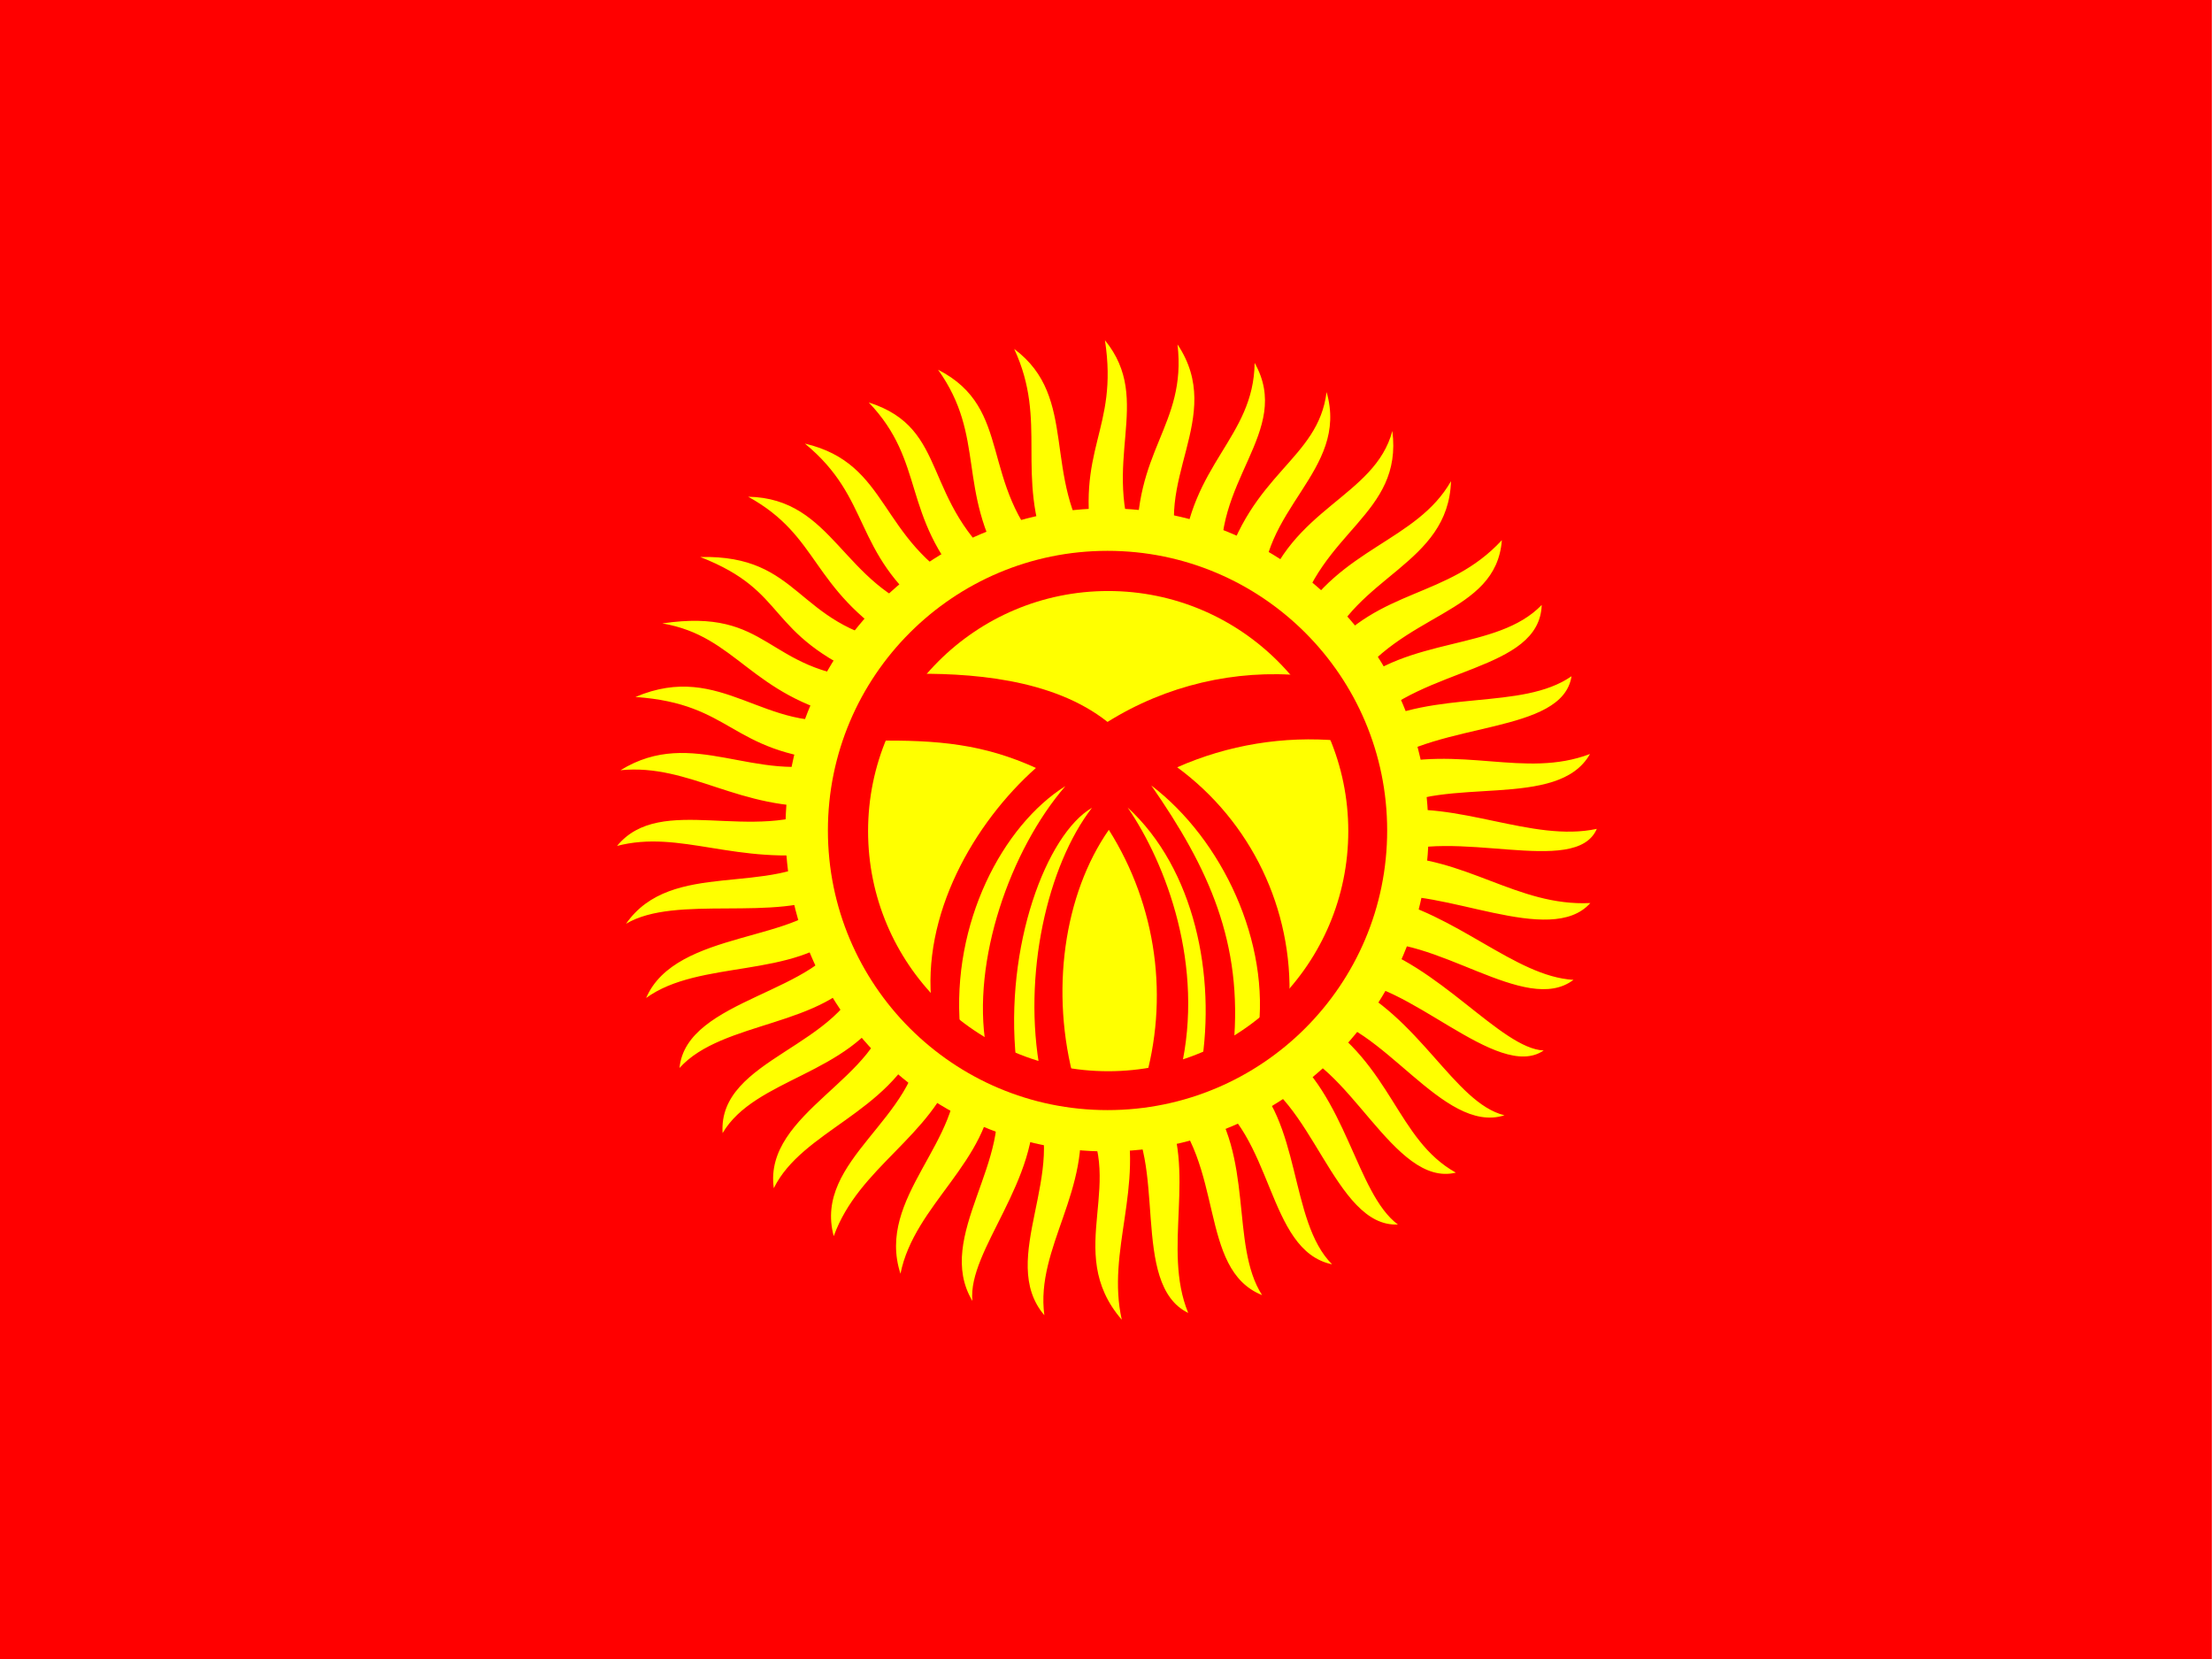
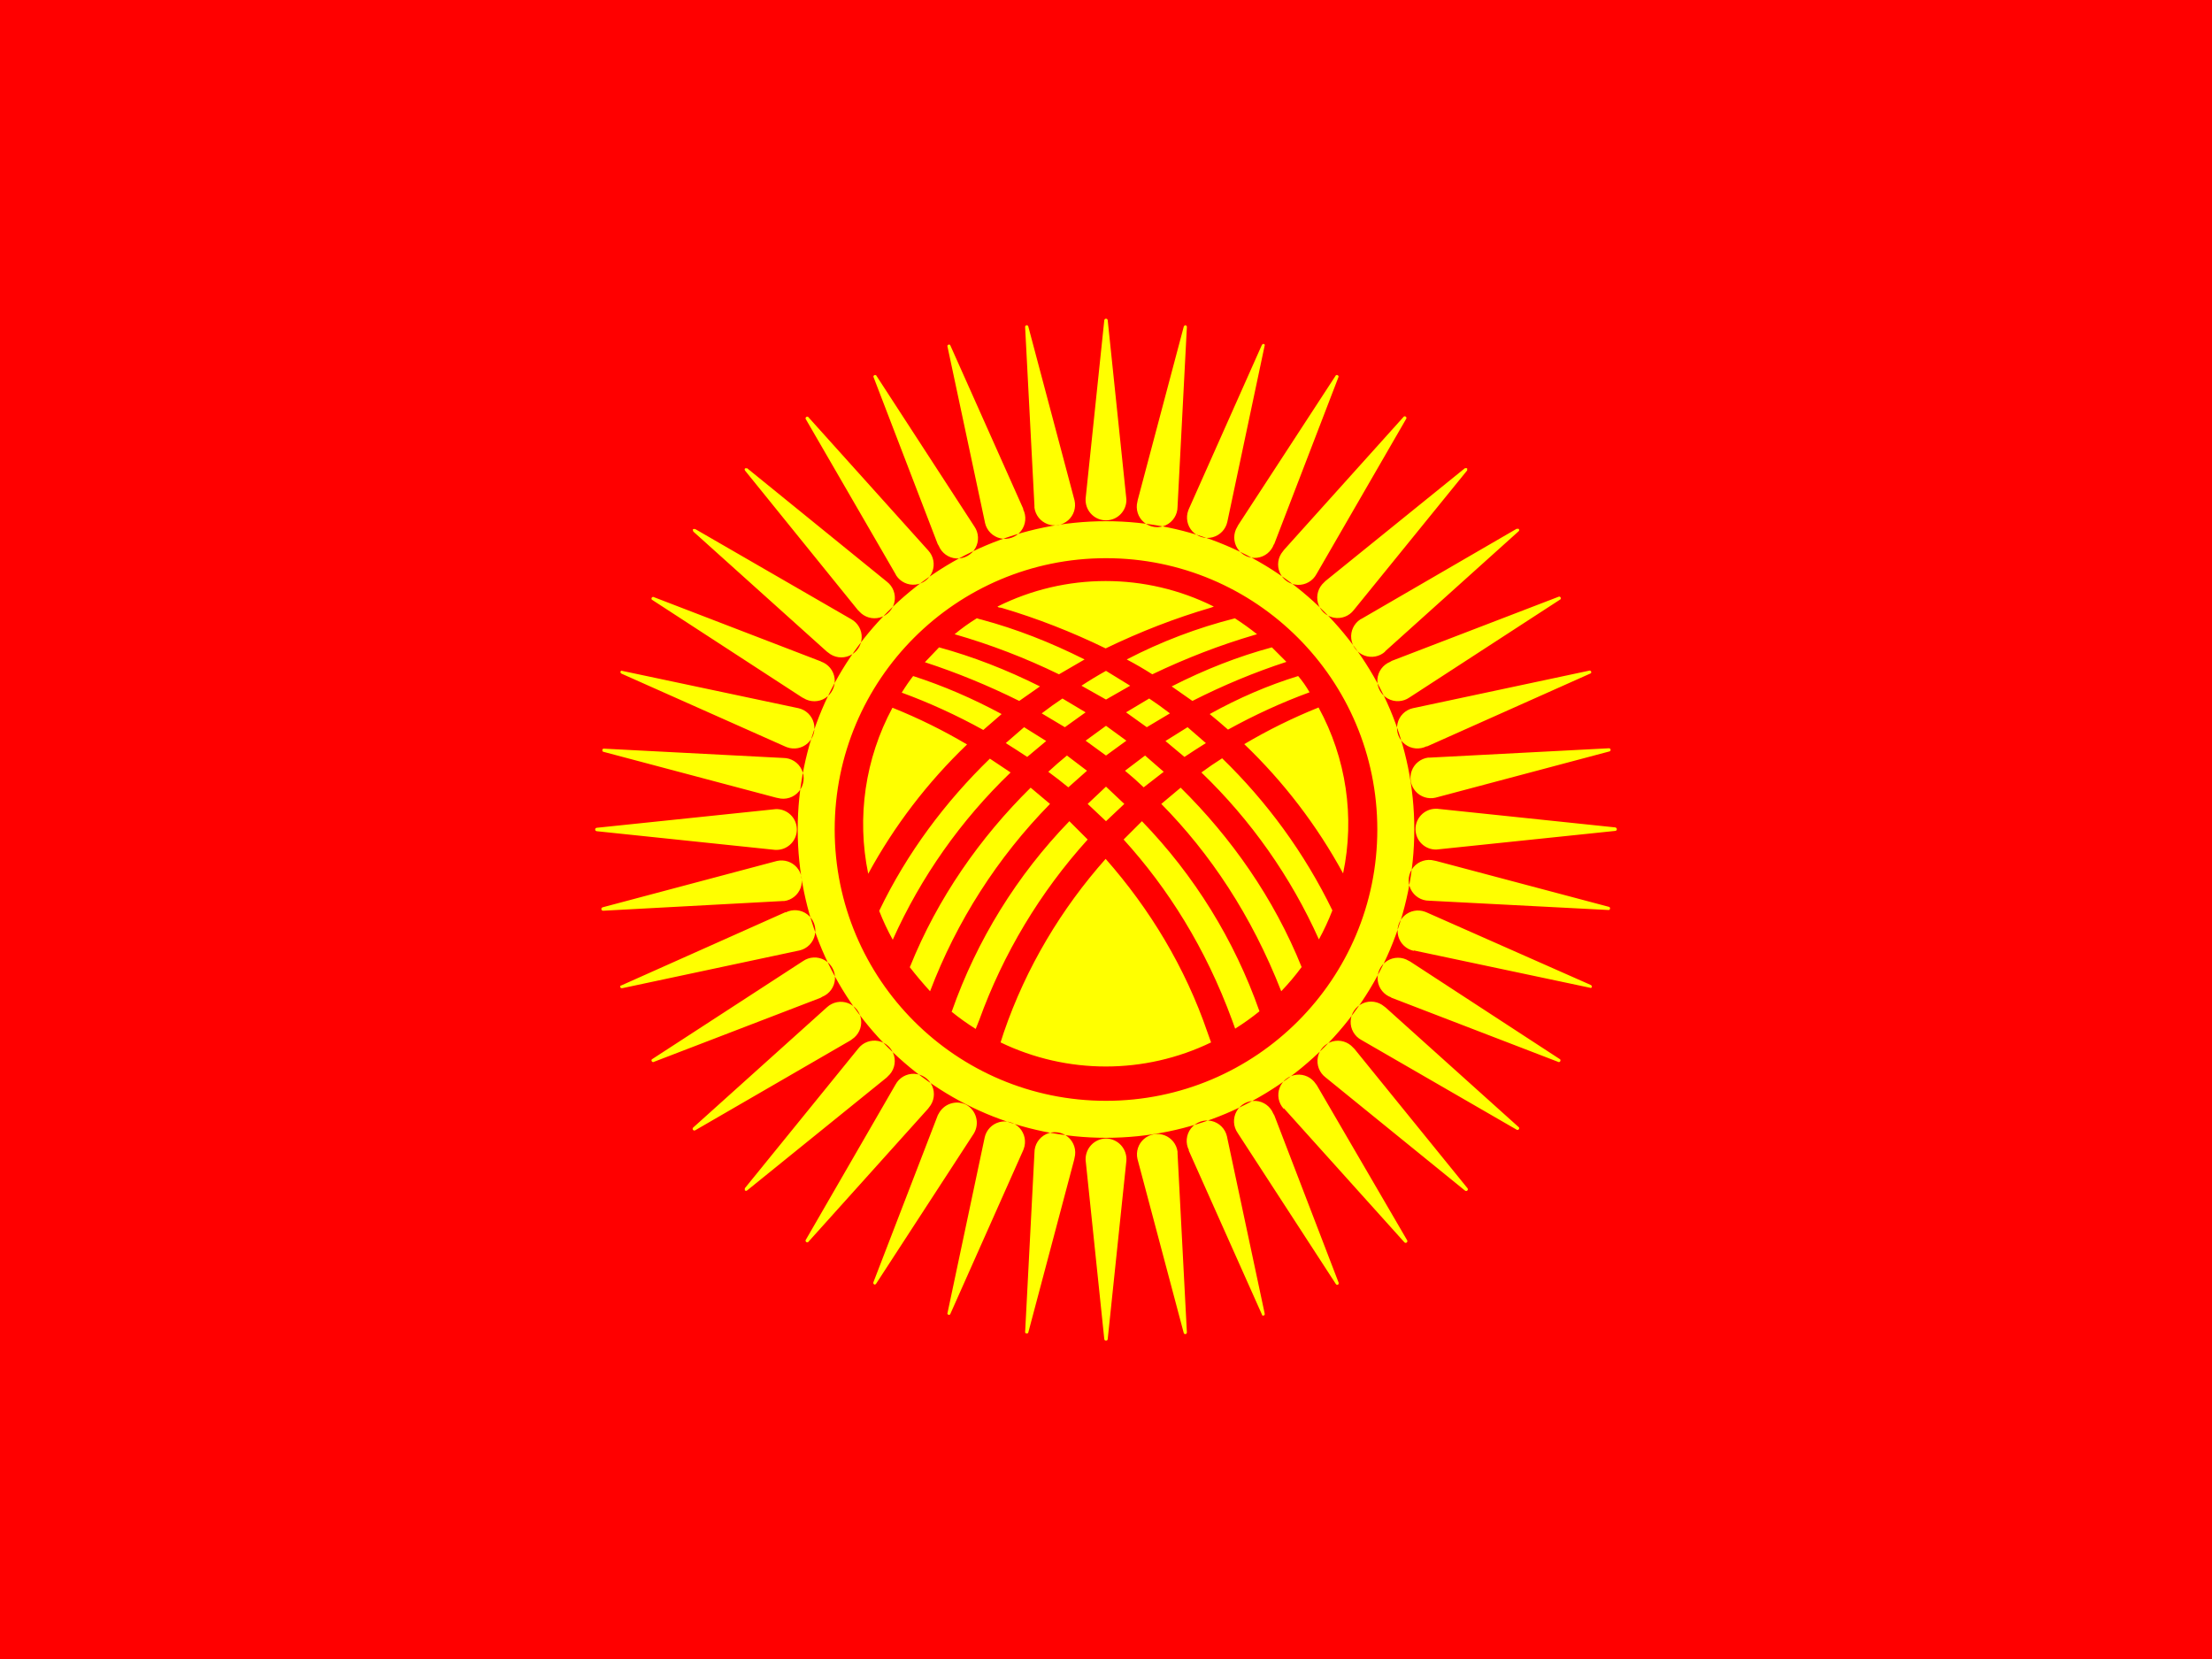
- <svg xmlns="http://www.w3.org/2000/svg" id="flag-icons-kg" viewBox="0 0 640 480">
-   <defs>
-     <clipPath id="kg-a">
-       <path fill-opacity=".7" d="M-85 0h682.7v512H-85z" />
-     </clipPath>
-   </defs>
-   <g fill-rule="evenodd" clip-path="url(#kg-a)" transform="translate(79.6)scale(.9375)">
-     <path fill="red" d="M-128 0h768.8v512H-128z" />
-     <path fill="#ff0" d="M105.5 261.1c13.6-16.6 41.9-.4 65-12.3-27.4 1.5-42.3-13.2-63.9-11.1 22.4-13.8 41.5 4.5 66.5-2.8-33.1-2.8-31.7-17.7-61.9-19.8 26.8-11.4 40 11.8 66.3 6.5-31-7.1-35-25.3-58-29.2 33.6-5 31.4 14.8 64.3 17.2-33.4-14.3-24.7-26.8-52.6-37.7 31.3-.7 29.2 21 61 26.6-27.2-17.2-23.9-32.9-46.2-45.2 26.5.5 29 27.6 56.1 36-24.1-19.1-17.8-35.3-38.6-52.4 26.4 6.2 22.5 29.6 50 44.6-20.4-22.6-12.6-38.8-30.3-57.3 25.4 8.1 15.7 30.4 42 51.6-15-24.9-5.7-40.8-20.6-61.7 23.6 12.1 12.2 34.9 34 57.5-10.3-25.5 0-41.3-10.5-63.9 20.2 15 8.2 39.3 24.5 62.5-6-32 7.8-37.2 3.5-65.2 15.3 18.8-1.8 37.6 10 65.3-1.5-31.5 15.3-38.8 12.4-64 15.1 22.6-8.5 42.3 1.4 66.5 2.5-29.8 22.1-37.6 22.4-60.8 12 21.3-14 36.7-9.8 65 8.5-31.2 29.4-35 32-56 7.1 24.6-21.4 36-19.7 63.4 8.5-27.7 34.6-31 40-51.4 3.3 26-22.4 30.7-29.7 59.5 13.5-23.5 37.2-25.4 47.8-44-.8 25.8-29.8 29.2-38.7 53.3 16.7-20.5 37.7-17 54.4-35.1-1.8 23.3-31.3 22-47 46.1 18.1-16.7 45.4-11.7 59.3-26.1-.7 20.6-36.9 19-54 37.5 21-11.6 47.8-4.8 63.2-15.5-2.8 18-41 13.8-59.3 28 25.2-7 44.7 3.7 65-4-9.9 17.5-44.6 6.4-63 17.8 22-3.7 45.2 9.6 65.1 5.3-6.5 15.2-44.6-1-65 8.5 24.4-.2 40.3 15.5 63 14.4-12.3 13.8-45.7-5.1-65.2-1.9 23.8 5 42 24.6 60 25.6-14.9 11.3-42.5-14.5-65-11.3 23.2 6.2 42.6 32.5 55.8 33.1-14.3 9.8-42.5-22.5-61.8-21.3 23.5 10.6 34.2 37.5 49.7 41.3-19.1 6.1-37.9-29.2-58.4-30.5 23.8 15 25.1 38 43.4 48.2-19.3 4.7-33-35.2-53.3-38.6 19.5 14.3 22.5 45 35.4 54.6-19.6 1-26.7-40.7-46.8-46.7 17.2 14.4 13.1 45.6 26.5 59-20.4-4.3-17.8-40.6-39.1-52.9 15.3 19.4 7.5 46.9 17.5 62.4-19.9-8-11.3-40.6-30.2-59 10.3 20.6-.8 44.6 7.4 64.5-18.2-8.9-6-47.4-19.9-62.7 6.4 23.8-5.4 43.5-.6 64.8-18.6-21.5 2.8-43.2-13.3-65.1 4.2 25.1-13.4 42.7-10.6 63.7-14.7-17.2 8-44.7-3.5-66.4 2.4 24.7-20.3 46.4-18.7 62-12-20 13.3-43.6 6.5-66.3-1.4 23.6-24.4 36.4-28.7 57.9-7.7-23.7 19.6-40.8 17.2-64.1-7.8 22.1-30 31-37.8 52.5-6.4-23.7 26-36.2 26.8-61-10 23.2-36.5 28.4-45.3 46.2-3.3-23.5 33.8-34 35.2-56.3-12 21.4-41 22.3-51 39.3-1.5-23.4 37.6-26.3 43.7-50.8-11.9 18.2-43.7 15.9-57 30.7 2.1-21.7 44.4-23 51.2-42.6-15.8 15.2-45 9-61.5 21 9.2-21.4 48.9-16.9 57.8-32.3-17.5 9.1-48.6.2-64 9.4 14-20.2 44.8-8.1 62.3-22-28.4 4.1-45.5-7.2-65.2-2z" />
-     <path fill="#ff0" d="M356 256.1a99.2 99.2 0 1 1-198.5 0 99.2 99.2 0 0 1 198.4 0z" />
-     <path fill="red" d="M343.2 256.3a86.3 86.3 0 1 1-172.6 0 86.3 86.3 0 0 1 172.6 0" />
-     <path fill="#ff0" d="M331.2 256.5a74 74 0 1 1-148.2 0 74 74 0 0 1 148.2 0" />
-     <path fill="red" d="M194 208c20.5-.5 46 1.4 62.9 14.8a97 97 0 0 1 60.5-14.3l11 20.1a101 101 0 0 0-50 8.2 85 85 0 0 1 34.6 72.1c-2.7 3.4-7 7.1-9.7 10.5 4-28.5-11-60.3-32.9-77 17.8 25.6 28.3 48.6 25.4 80.4l-10 6.4c4.6-28-2-61-22.7-80 12 17.5 23.8 49 16.4 81-3.2 1-8.2 3.7-11.4 4.6a96 96 0 0 0-10.8-78.7c-13.8 19.8-18.3 50-10.5 78-3.8-1-6.7-2.2-10.6-3.1-5.7-30 2.2-64 15.9-81.7-14 8.1-27.1 42.7-23.4 78l-9.3-4.3c-4.5-26.3 7.4-60.6 24.5-80.4-19.4 12.2-35.2 42.3-32.5 74.6-3-2.6-5.7-3.9-8.7-6.6-3.4-28.2 13-56.6 32.1-73.6-16.1-7.3-30-8.7-50-8.4 3.1-6.5 6-14.1 9.2-20.7z" />
-   </g>
+ <svg xmlns="http://www.w3.org/2000/svg" xml:space="preserve" id="flag-icons-kg" viewBox="0 0 640 480">
+   <path fill="red" stroke-width="1.3" d="M0 0h640v480H0Z" />
+   <path fill="#ff0" fill-rule="evenodd" stroke-width="1.453" d="m340.7 146.6 2.7-52q0-.4-.4-.5-.3 0-.5.4l-13.3 50.1-.1.5a5.9 5.9 0 1 0 11.6 1.5m14.4 4.4 10.8-51q.2-.3-.3-.5-.3 0-.5.3L344 147.2l-.2.5a5.9 5.9 0 1 0 11.3 3.3m13.5 6.6 18.7-48.6a.5.5 0 0 0-.8-.4L358.2 152l-.2.4a5.9 5.9 0 1 0 10.6 5m12.3 8.7 26-45a.5.5 0 0 0-.7-.6l-34.7 38.6-.3.4a5.9 5.9 0 1 0 9.7 6.6m10.8 10.4 32.8-40.4v-.6a1 1 0 0 0-.7 0l-40.3 32.6-.4.4a5.9 5.9 0 1 0 8.6 8m9 12 38.7-34.8q.3-.3 0-.7h-.6L394 179l-.4.2a5.9 5.9 0 1 0 7.2 9.3m7 13.3 43.7-28.4a.5.5 0 0 0-.4-.8l-48.4 18.6-.5.3a5.9 5.9 0 1 0 5.6 10.3m5 14.2 47.5-21.2a.5.5 0 0 0-.3-.8l-50.7 10.8-.5.1a5.9 5.9 0 1 0 4 11m2.5 14.9 50.4-13.4q.3-.1.3-.5-.1-.4-.5-.4l-51.8 2.7h-.5a5.9 5.9 0 1 0 2.1 11.6m.3 15 51.8-5.4q.4-.1.4-.5 0-.3-.4-.5l-51.6-5.4h-.5a5.9 5.9 0 1 0 .3 11.8m-2.1 14.8 52 2.7a.5.5 0 0 0 .1-.9l-50.1-13.3-.5-.1a5.9 5.9 0 1 0-1.5 11.6m-4.4 14.4 51 10.8q.3.2.5-.3 0-.3-.3-.5L412.8 264l-.5-.2a5.9 5.9 0 1 0-3.3 11.3m-6.6 13.5 48.6 18.7a.5.5 0 0 0 .4-.8L408 278.2l-.4-.2a5.9 5.9 0 1 0-5 10.6m-8.7 12.3 45 26a.5.5 0 0 0 .6-.7l-38.6-34.7-.4-.3a5.9 5.9 0 1 0-6.6 9.7m-10.4 10.8 40.4 32.8a.5.5 0 0 0 .7-.7l-32.7-40.3-.4-.4a5.9 5.9 0 1 0-8 8.6m-12 9 34.8 38.7a.5.5 0 0 0 .8-.6L381 314l-.3-.4a5.9 5.9 0 1 0-9.3 7.2m-13.3 7 28.4 43.7q.2.3.6.2.3-.2.2-.6l-18.6-48.4-.3-.5a5.9 5.9 0 1 0-10.3 5.6m-14.2 5 21.2 47.5q.1.5.5.3.4 0 .3-.6l-10.8-50.7-.1-.5a5.9 5.9 0 1 0-11 4m-14.9 2.5 13.4 50.4q.1.3.5.3.4-.1.4-.5l-2.7-51.8v-.5a5.9 5.9 0 1 0-11.6 2.1m-15 .3 5.4 51.8a.5.5 0 0 0 1 0l5.4-51.6a6 6 0 0 0-5.9-6.4 6 6 0 0 0-5.9 6.2m-14.8-2.1-2.7 52a.5.5 0 0 0 .9.1l13.3-50.1.1-.5a5.9 5.9 0 1 0-11.6-1.5m-14.4-4.4-10.8 51a.5.5 0 0 0 .8.2l21.1-47.4.2-.5a5.9 5.9 0 1 0-11.3-3.3m-13.5-6.6L252.7 371q-.1.4.2.6t.6-.2l28.3-43.5a6 6 0 0 0-2.3-8.3 6 6 0 0 0-8 2.8m-12.4-8.6-26 45a.5.5 0 0 0 .7.6l34.7-38.6.3-.4a5.9 5.9 0 1 0-9.7-6.6m-10.8-10.4-32.8 40.4v.6q.4.3.7 0l40.3-32.6.4-.4a5.9 5.9 0 1 0-8.6-8m-9-12-38.7 34.8a.5.5 0 0 0 .6.8l44.9-26 .4-.3a5.9 5.9 0 1 0-7.2-9.3m-7-13.3-43.7 28.4a.5.5 0 0 0 .4.8l48.4-18.6.5-.3a5.9 5.9 0 1 0-5.6-10.3m-5-14.2-47.5 21.2q-.5.1-.3.5 0 .4.6.3l50.7-10.8.5-.1a5.9 5.9 0 1 0-4-11m-2.5-14.9-50.4 13.4a.5.5 0 0 0 .2 1l51.8-2.8h.5a5.9 5.9 0 1 0-2.1-11.6m-.3-15-51.8 5.4a.5.5 0 0 0 0 1l51.6 5.4h.5a5.9 5.9 0 1 0-.3-11.8m2.1-14.8-52-2.7a.5.5 0 0 0-.1.9l50.1 13.3.5.1a5.9 5.9 0 1 0 1.5-11.6m4.4-14.4-51-10.8q-.3-.2-.5.3 0 .3.3.5l47.4 21.1.5.2a5.9 5.9 0 1 0 3.3-11.3m6.6-13.5L189 172.7a.5.5 0 0 0-.4.8l43.5 28.3.4.2a5.9 5.9 0 1 0 5-10.6m8.7-12.3-45-26a1 1 0 0 0-.7 0q-.1.3.1.7l38.6 34.7.4.3a5.9 5.9 0 1 0 6.6-9.7m10.4-10.8-40.4-32.8h-.6q-.3.3 0 .7l32.6 40.3.4.4a5.9 5.9 0 1 0 8-8.6m12-9-34.8-38.7a.5.5 0 0 0-.7.6l26 44.9.2.4a5.9 5.9 0 1 0 9.3-7.2m13.3-7-28.4-43.7a.5.5 0 0 0-.8.4l18.6 48.4.3.5a5.9 5.9 0 1 0 10.3-5.6m14.2-5-21.2-47.5a.5.5 0 0 0-.8.3l10.8 50.7.1.5a5.9 5.9 0 1 0 11-4m14.9-2.5-13.4-50.4q-.1-.3-.5-.3-.4.1-.4.5l2.7 51.8v.5a5.9 5.9 0 1 0 11.6-2.1m15-.3-5.4-51.8a.5.5 0 0 0-1 0l-5.4 51.6v.5a5.9 5.9 0 1 0 11.8-.3m-5.9 6.3a89.2 89.2 0 1 1 0 178.4 89.2 89.2 0 0 1 0-178.4m0 10.7a78.5 78.5 0 1 1 0 157 78.5 78.5 0 0 1 0-157m-65.6 102c8-16.7 19.2-31.6 32-44l6 4a155 155 0 0 0-34.1 48.4 70 70 0 0 1-3.9-8.3m71.1-40.6q2.8 2.3 5.4 4.8l5.8-4.5-5.4-4.7zm-11.4-8.7 5.9 4.3 5.9-4.3-5.9-4.3zm.6 18.3 5.3 5 5.3-5-5.3-5zm-11.4-9.3q3 2.2 5.8 4.5l5.4-4.8-5.8-4.4q-2.7 2.2-5.4 4.7m35.2-16.9q-3-2.3-6-4.3l-6.7 4 6 4.3zm10.4 8.6-5.3-4.6-6.4 4 5.5 4.6q3-2 6.2-4m-36-16.6q3.5-2.3 7.1-4.3l7 4.3-7 4zm-11.5 8q3-2.3 6-4.3l6.7 4-6 4.3zm-10.4 8.6 5.3-4.6 6.4 4-5.5 4.6q-3-2-6.2-4m-32.7-10.2a157 157 0 0 1 21.5 10.6 153 153 0 0 0-28.6 37.4 71 71 0 0 1 7-48m6-9.2q13 4.2 25.6 11l-5.3 4.6q-11.6-6.4-23.6-10.8 1.6-2.6 3.3-4.8m7.5-8.3q14.6 4 29.2 11.3l-6 4.2q-13.5-6.7-27.3-11.2zm11-8.4.6.2.8.2q14.8 4 29.7 11.5l-7.4 4.3a187 187 0 0 0-30.2-11.6q3-2.5 6.4-4.6m68.6-3.4-.8.3q-15.4 4.5-30.5 11.8-14.8-7.2-30-11.7l-.5-.1q-.5 0-.8-.3a70 70 0 0 1 62.6 0m12.5 8-.7.2q-15 4.4-29.6 11.4-3.6-2.3-7.4-4.3a145 145 0 0 1 31.3-11.9q3.4 2.2 6.4 4.6m8.5 8q-13.8 4.5-27.2 11.3l-6-4.2q14.5-7.4 29-11.3zm6.7 8.8q-12 4.4-23.6 10.8-2.6-2.3-5.3-4.5 12.6-7 25.6-11 1.8 2.1 3.3 4.7m9.7 52.4a153 153 0 0 0-28.6-37.4 157 157 0 0 1 21.5-10.6 70 70 0 0 1 7.1 48m-7 19.1a155 155 0 0 0-34-48.3q3-2.2 6-4.1c12.8 12.4 23.8 27.3 31.9 44a70 70 0 0 1-3.9 8.4m-10.9 15c-8.6-22-20.6-39.9-34.7-54.2l5.6-4.7c14.6 14.4 27 32 35 51.9a71 71 0 0 1-5.9 7m-13.3 10.9-.9-2.5c-7.7-21-18.6-38.2-31.4-52.3l5.3-5.3a151 151 0 0 1 34 55 71 71 0 0 1-7 5m-67.9 4 .9-2.8c6.5-19 16.8-36 29.5-50.3 12.7 14.4 23 31.3 29.5 50.3l1 2.8a70 70 0 0 1-60.9 0m-14.1-9a151 151 0 0 1 34-55l5.3 5.3a158 158 0 0 0-31.4 52.3l-1 2.5a70 70 0 0 1-7-5m-12-13c8-19.9 20.3-37.4 34.9-51.8l5.6 4.7a157 157 0 0 0-34.7 54.2q-3.1-3.4-5.9-7" />
</svg>
